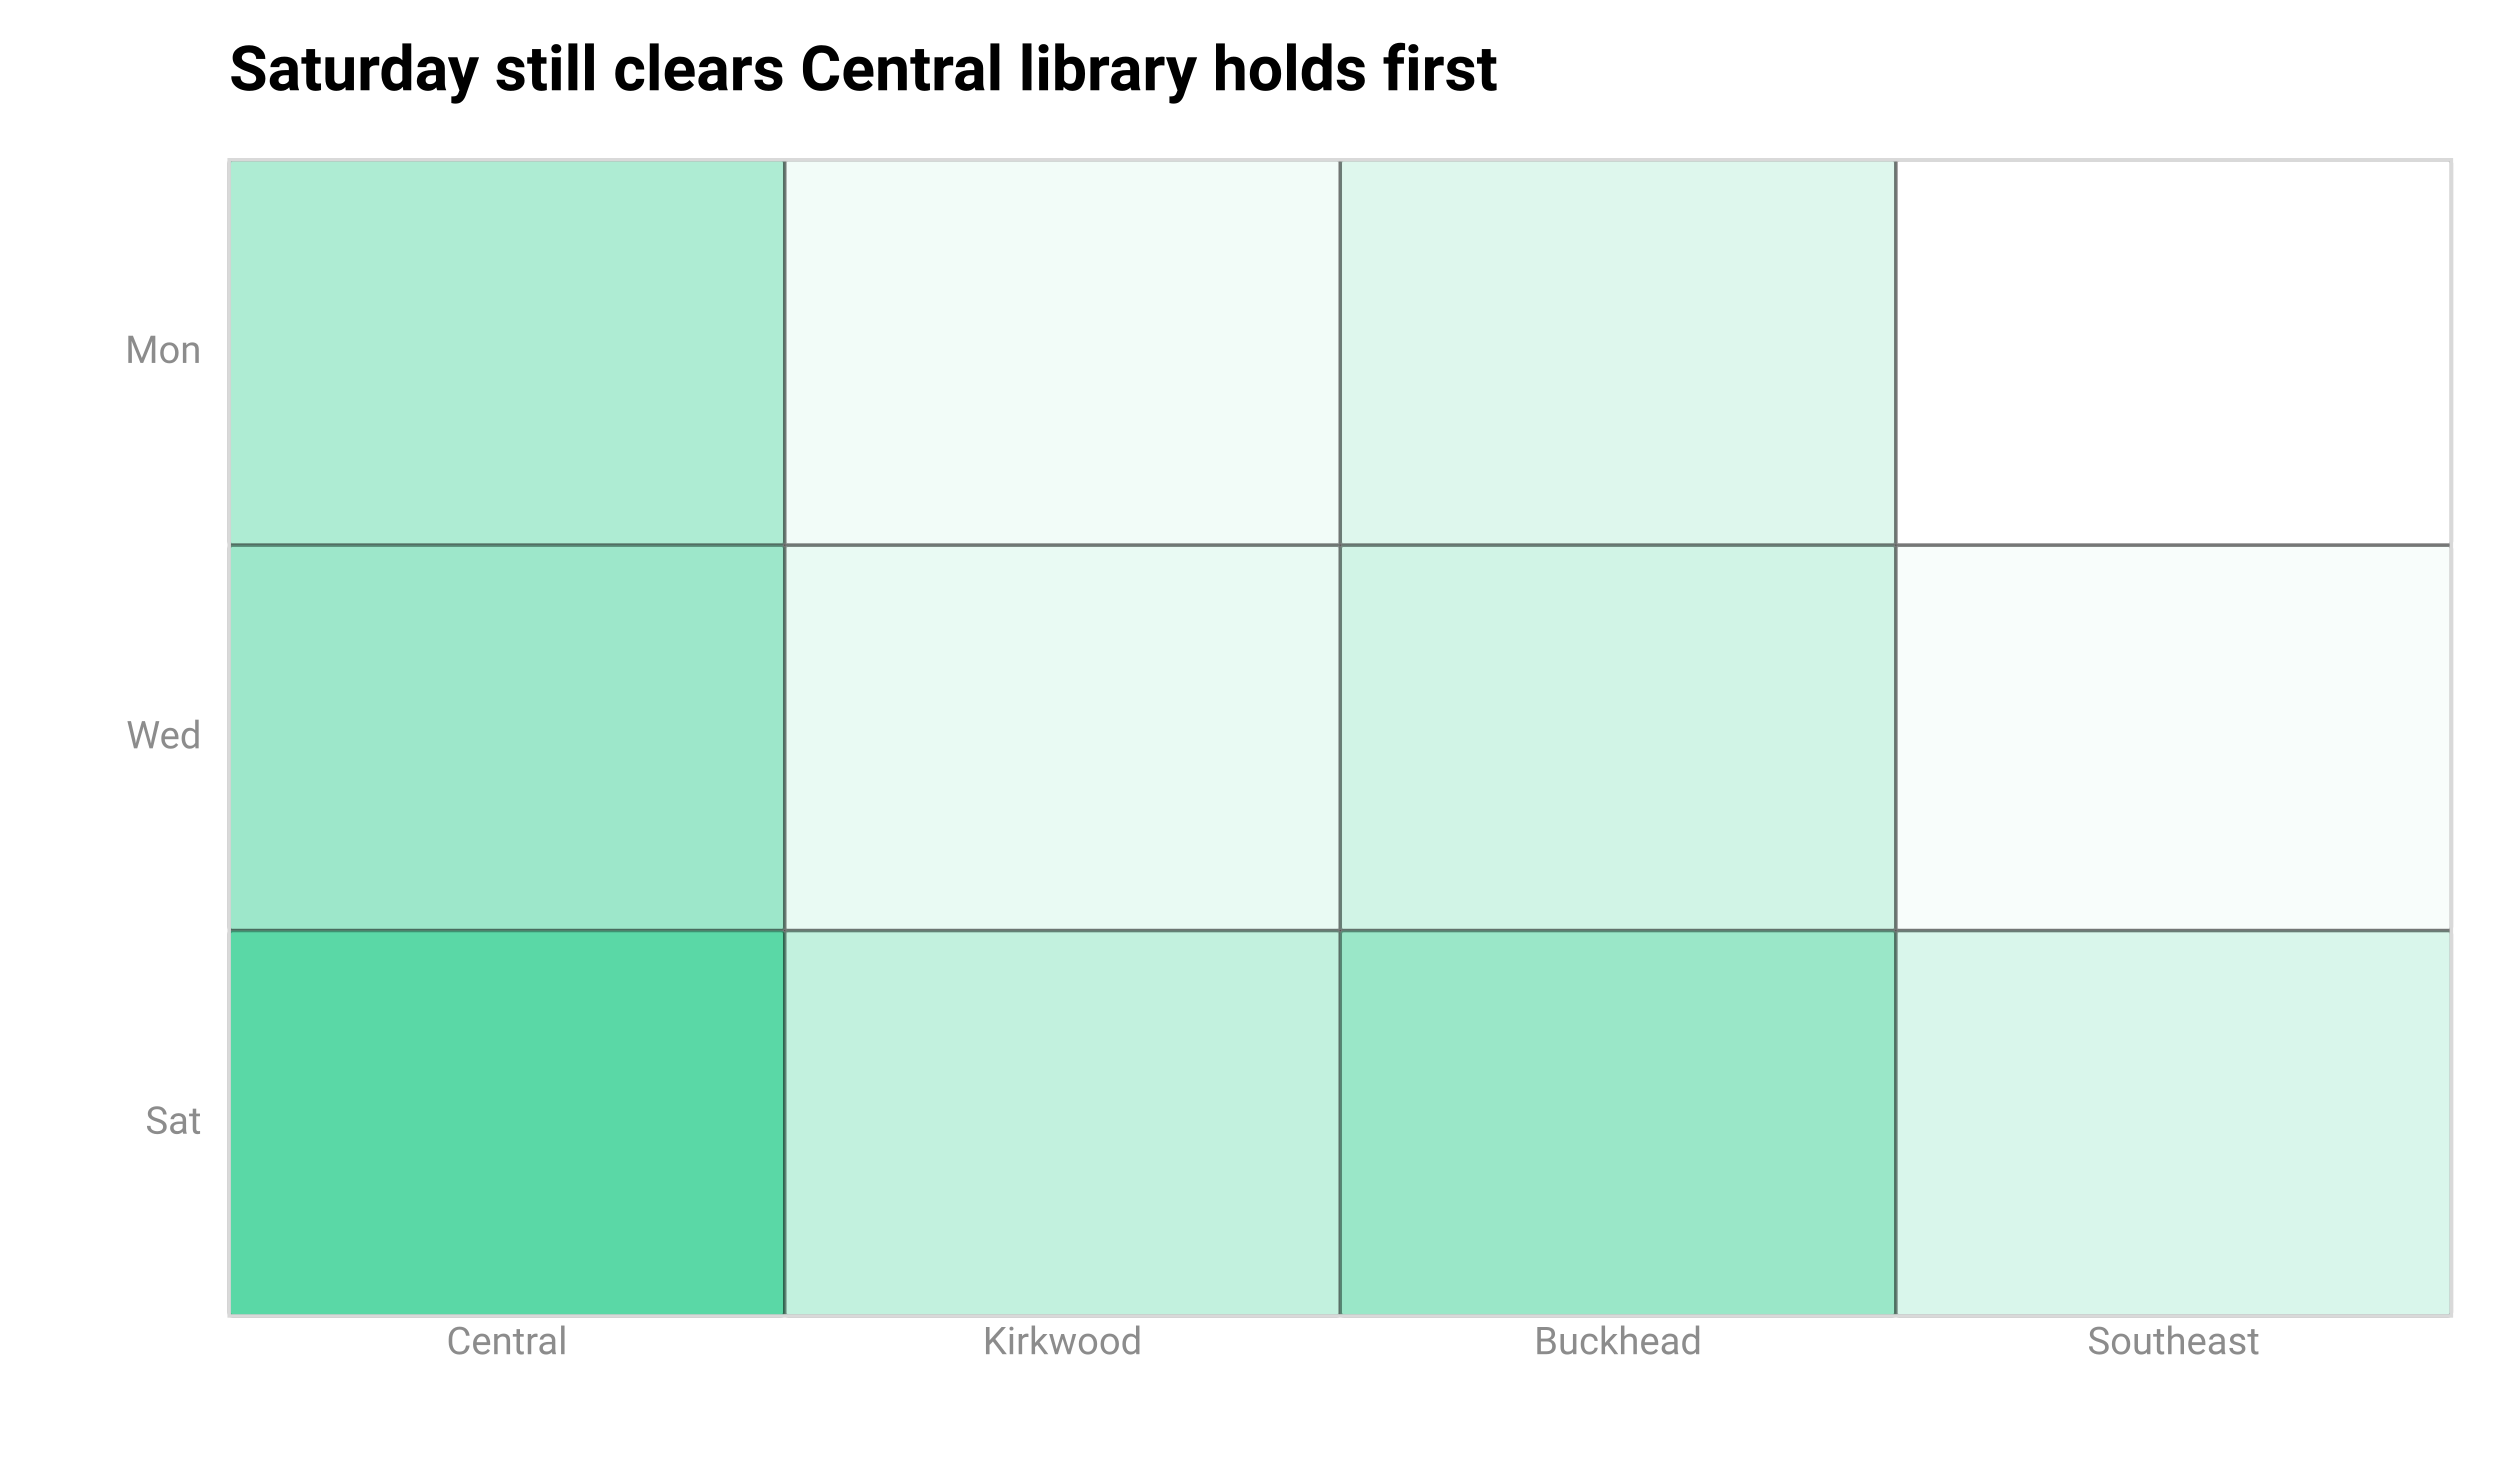
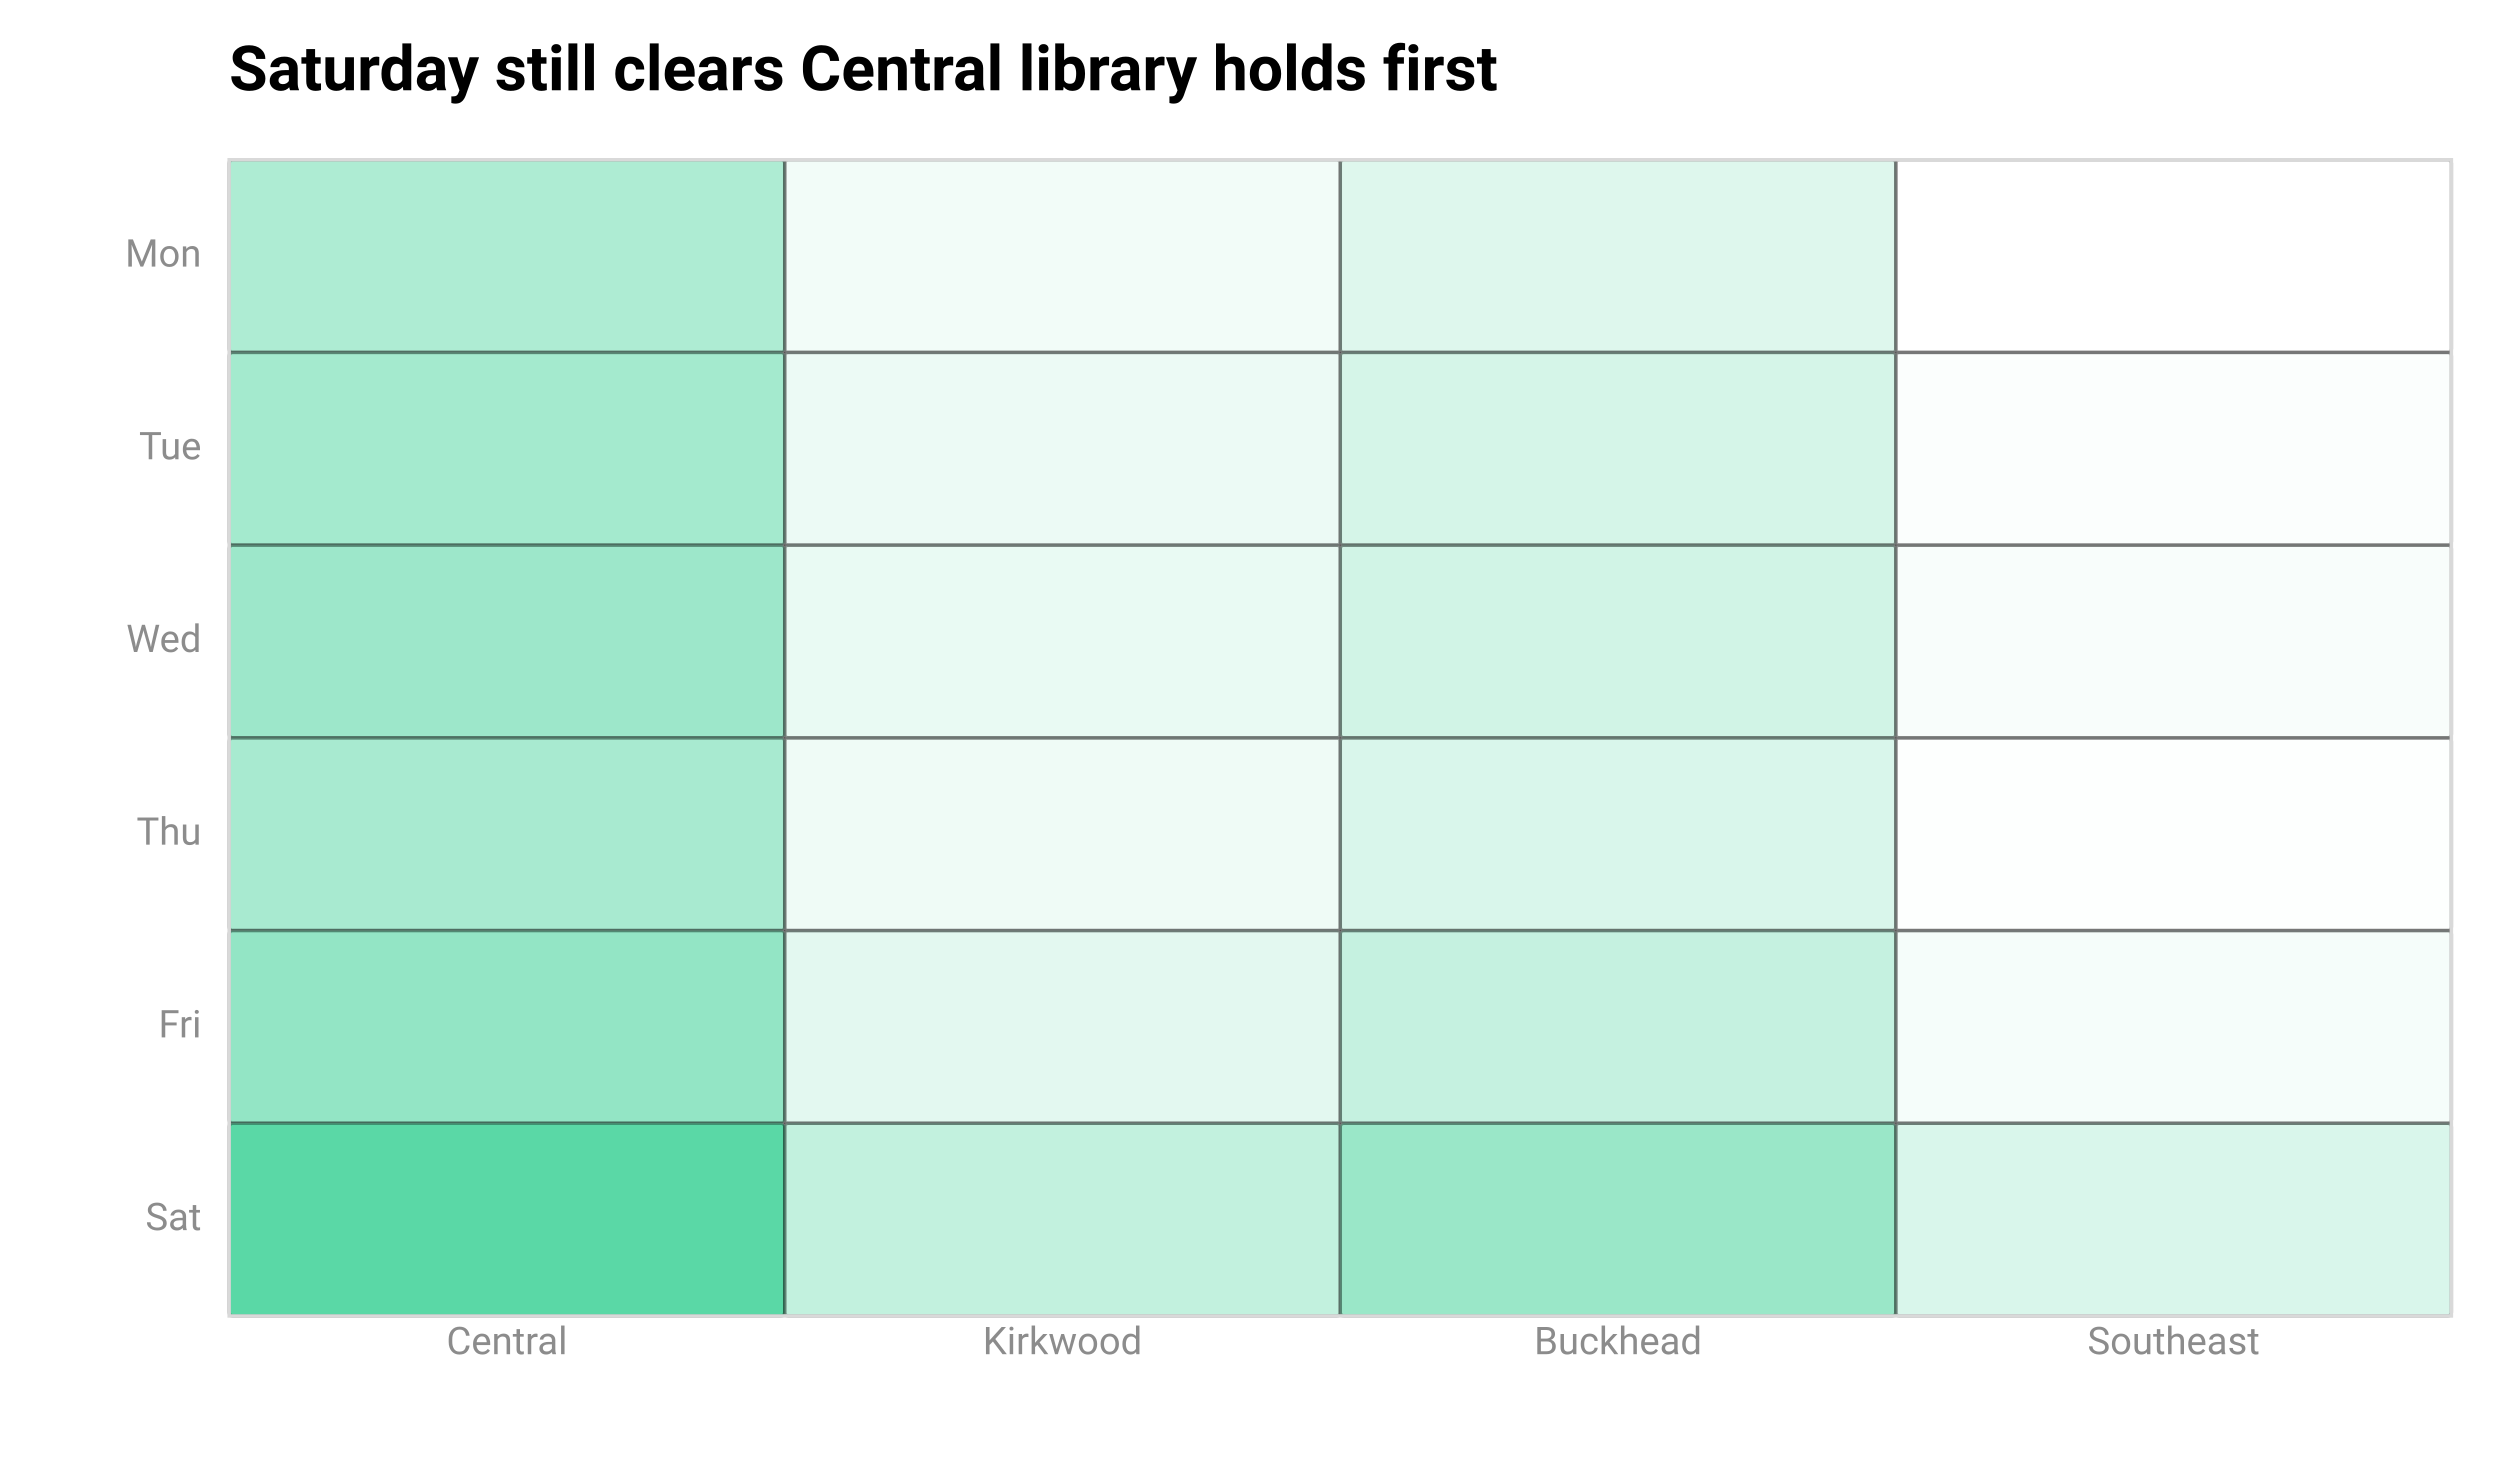
- <svg xmlns="http://www.w3.org/2000/svg" width="720" height="420" viewBox="0 0 720 420" role="img" aria-label="heatmap chart: Saturday still clears Central library holds first, 12 rows, series weekday" aria-labelledby="mv-3414aa725ef308af-title" aria-describedby="mv-3414aa725ef308af-desc" data-markvis="2" data-chart-type="heatmap" data-id="mv-3414aa725ef308af" font-family="-apple-system, BlinkMacSystemFont, &quot;Segoe UI&quot;, Roboto, &quot;Helvetica Neue&quot;, Arial, sans-serif" font-size="12">
+ <svg xmlns="http://www.w3.org/2000/svg" width="720" height="420" viewBox="0 0 720 420" role="img" aria-label="heatmap chart: Saturday still clears Central library holds first, 24 rows, series weekday" aria-labelledby="mv-5f95306c23bfab0b-title" aria-describedby="mv-5f95306c23bfab0b-desc" data-markvis="2" data-chart-type="heatmap" data-id="mv-5f95306c23bfab0b" font-family="-apple-system, BlinkMacSystemFont, &quot;Segoe UI&quot;, Roboto, &quot;Helvetica Neue&quot;, Arial, sans-serif" font-size="12">
  <text x="66" y="26" text-anchor="start" font-size="18" font-weight="600" fill="#000000">Saturday still clears Central library holds first</text>
  <g data-heatmap="1">
-     <rect x="66" y="46" width="160" height="111" fill="#5AD8A6" fill-opacity="0.49" stroke="#000000" stroke-opacity="0.32" stroke-width="1" rx="1" data-x="Central" data-series="Mon" data-y="84" />
-     <rect x="226" y="46" width="160" height="111" fill="#5AD8A6" fill-opacity="0.08" stroke="#000000" stroke-opacity="0.32" stroke-width="1" rx="1" data-x="Kirkwood" data-series="Mon" data-y="38" />
-     <rect x="386" y="46" width="160" height="111" fill="#5AD8A6" fill-opacity="0.2" stroke="#000000" stroke-opacity="0.32" stroke-width="1" rx="1" data-x="Buckhead" data-series="Mon" data-y="52" />
-     <rect x="546" y="46" width="160" height="111" fill="#5AD8A6" fill-opacity="0" stroke="#000000" stroke-opacity="0.32" stroke-width="1" rx="1" data-x="Southeast" data-series="Mon" data-y="29" />
-     <rect x="66" y="157" width="160" height="111" fill="#5AD8A6" fill-opacity="0.59" stroke="#000000" stroke-opacity="0.32" stroke-width="1" rx="1" data-x="Central" data-series="Wed" data-y="96" />
-     <rect x="226" y="157" width="160" height="111" fill="#5AD8A6" fill-opacity="0.13" stroke="#000000" stroke-opacity="0.32" stroke-width="1" rx="1" data-x="Kirkwood" data-series="Wed" data-y="44" />
-     <rect x="386" y="157" width="160" height="111" fill="#5AD8A6" fill-opacity="0.28" stroke="#000000" stroke-opacity="0.32" stroke-width="1" rx="1" data-x="Buckhead" data-series="Wed" data-y="61" />
-     <rect x="546" y="157" width="160" height="111" fill="#5AD8A6" fill-opacity="0.04" stroke="#000000" stroke-opacity="0.32" stroke-width="1" rx="1" data-x="Southeast" data-series="Wed" data-y="33" />
-     <rect x="66" y="268" width="160" height="111" fill="#5AD8A6" stroke="#000000" stroke-opacity="0.32" stroke-width="1" rx="1" data-x="Central" data-series="Sat" data-y="142" />
-     <rect x="226" y="268" width="160" height="111" fill="#5AD8A6" fill-opacity="0.37" stroke="#000000" stroke-opacity="0.32" stroke-width="1" rx="1" data-x="Kirkwood" data-series="Sat" data-y="71" />
-     <rect x="386" y="268" width="160" height="111" fill="#5AD8A6" fill-opacity="0.61" stroke="#000000" stroke-opacity="0.32" stroke-width="1" rx="1" data-x="Buckhead" data-series="Sat" data-y="98" />
-     <rect x="546" y="268" width="160" height="111" fill="#5AD8A6" fill-opacity="0.23" stroke="#000000" stroke-opacity="0.32" stroke-width="1" rx="1" data-x="Southeast" data-series="Sat" data-y="55" />
+     <rect x="66" y="46" width="160" height="55.5" fill="#5AD8A6" fill-opacity="0.49" stroke="#000000" stroke-opacity="0.32" stroke-width="1" rx="1" data-x="Central" data-series="Mon" data-y="84" />
+     <rect x="226" y="46" width="160" height="55.5" fill="#5AD8A6" fill-opacity="0.08" stroke="#000000" stroke-opacity="0.32" stroke-width="1" rx="1" data-x="Kirkwood" data-series="Mon" data-y="38" />
+     <rect x="386" y="46" width="160" height="55.5" fill="#5AD8A6" fill-opacity="0.2" stroke="#000000" stroke-opacity="0.32" stroke-width="1" rx="1" data-x="Buckhead" data-series="Mon" data-y="52" />
+     <rect x="546" y="46" width="160" height="55.5" fill="#5AD8A6" fill-opacity="0" stroke="#000000" stroke-opacity="0.32" stroke-width="1" rx="1" data-x="Southeast" data-series="Mon" data-y="29" />
+     <rect x="66" y="101.5" width="160" height="55.5" fill="#5AD8A6" fill-opacity="0.55" stroke="#000000" stroke-opacity="0.32" stroke-width="1" rx="1" data-x="Central" data-series="Tue" data-y="91" />
+     <rect x="226" y="101.5" width="160" height="55.5" fill="#5AD8A6" fill-opacity="0.11" stroke="#000000" stroke-opacity="0.32" stroke-width="1" rx="1" data-x="Kirkwood" data-series="Tue" data-y="41" />
+     <rect x="386" y="101.5" width="160" height="55.5" fill="#5AD8A6" fill-opacity="0.25" stroke="#000000" stroke-opacity="0.32" stroke-width="1" rx="1" data-x="Buckhead" data-series="Tue" data-y="57" />
+     <rect x="546" y="101.5" width="160" height="55.5" fill="#5AD8A6" fill-opacity="0.02" stroke="#000000" stroke-opacity="0.32" stroke-width="1" rx="1" data-x="Southeast" data-series="Tue" data-y="31" />
+     <rect x="66" y="157" width="160" height="55.5" fill="#5AD8A6" fill-opacity="0.59" stroke="#000000" stroke-opacity="0.32" stroke-width="1" rx="1" data-x="Central" data-series="Wed" data-y="96" />
+     <rect x="226" y="157" width="160" height="55.5" fill="#5AD8A6" fill-opacity="0.13" stroke="#000000" stroke-opacity="0.32" stroke-width="1" rx="1" data-x="Kirkwood" data-series="Wed" data-y="44" />
+     <rect x="386" y="157" width="160" height="55.5" fill="#5AD8A6" fill-opacity="0.28" stroke="#000000" stroke-opacity="0.32" stroke-width="1" rx="1" data-x="Buckhead" data-series="Wed" data-y="61" />
+     <rect x="546" y="157" width="160" height="55.5" fill="#5AD8A6" fill-opacity="0.04" stroke="#000000" stroke-opacity="0.32" stroke-width="1" rx="1" data-x="Southeast" data-series="Wed" data-y="33" />
+     <rect x="66" y="212.5" width="160" height="55.5" fill="#5AD8A6" fill-opacity="0.52" stroke="#000000" stroke-opacity="0.32" stroke-width="1" rx="1" data-x="Central" data-series="Thu" data-y="88" />
+     <rect x="226" y="212.5" width="160" height="55.5" fill="#5AD8A6" fill-opacity="0.1" stroke="#000000" stroke-opacity="0.32" stroke-width="1" rx="1" data-x="Kirkwood" data-series="Thu" data-y="40" />
+     <rect x="386" y="212.5" width="160" height="55.5" fill="#5AD8A6" fill-opacity="0.23" stroke="#000000" stroke-opacity="0.32" stroke-width="1" rx="1" data-x="Buckhead" data-series="Thu" data-y="55" />
+     <rect x="546" y="212.5" width="160" height="55.5" fill="#5AD8A6" fill-opacity="0.01" stroke="#000000" stroke-opacity="0.32" stroke-width="1" rx="1" data-x="Southeast" data-series="Thu" data-y="30" />
+     <rect x="66" y="268" width="160" height="55.5" fill="#5AD8A6" fill-opacity="0.65" stroke="#000000" stroke-opacity="0.32" stroke-width="1" rx="1" data-x="Central" data-series="Fri" data-y="102" />
+     <rect x="226" y="268" width="160" height="55.5" fill="#5AD8A6" fill-opacity="0.17" stroke="#000000" stroke-opacity="0.32" stroke-width="1" rx="1" data-x="Kirkwood" data-series="Fri" data-y="48" />
+     <rect x="386" y="268" width="160" height="55.5" fill="#5AD8A6" fill-opacity="0.35" stroke="#000000" stroke-opacity="0.32" stroke-width="1" rx="1" data-x="Buckhead" data-series="Fri" data-y="68" />
+     <rect x="546" y="268" width="160" height="55.5" fill="#5AD8A6" fill-opacity="0.06" stroke="#000000" stroke-opacity="0.32" stroke-width="1" rx="1" data-x="Southeast" data-series="Fri" data-y="36" />
+     <rect x="66" y="323.5" width="160" height="55.5" fill="#5AD8A6" stroke="#000000" stroke-opacity="0.32" stroke-width="1" rx="1" data-x="Central" data-series="Sat" data-y="142" />
+     <rect x="226" y="323.5" width="160" height="55.5" fill="#5AD8A6" fill-opacity="0.37" stroke="#000000" stroke-opacity="0.32" stroke-width="1" rx="1" data-x="Kirkwood" data-series="Sat" data-y="71" />
+     <rect x="386" y="323.5" width="160" height="55.5" fill="#5AD8A6" fill-opacity="0.61" stroke="#000000" stroke-opacity="0.32" stroke-width="1" rx="1" data-x="Buckhead" data-series="Sat" data-y="98" />
+     <rect x="546" y="323.5" width="160" height="55.5" fill="#5AD8A6" fill-opacity="0.23" stroke="#000000" stroke-opacity="0.32" stroke-width="1" rx="1" data-x="Southeast" data-series="Sat" data-y="55" />
  </g>
  <rect x="66" y="46" width="640" height="333" fill="none" stroke="#d9d9d9" stroke-width="1" data-plot-border="1" />
  <g fill="#8C8C8C" font-size="11" font-weight="400">
-     <text x="58" y="101.5" text-anchor="end" dominant-baseline="middle" data-series-label="Mon">Mon</text>
-     <text x="58" y="212.5" text-anchor="end" dominant-baseline="middle" data-series-label="Wed">Wed</text>
-     <text x="58" y="323.5" text-anchor="end" dominant-baseline="middle" data-series-label="Sat">Sat</text>
+     <text x="58" y="73.75" text-anchor="end" dominant-baseline="middle" data-series-label="Mon">Mon</text>
+     <text x="58" y="129.25" text-anchor="end" dominant-baseline="middle" data-series-label="Tue">Tue</text>
+     <text x="58" y="184.75" text-anchor="end" dominant-baseline="middle" data-series-label="Wed">Wed</text>
+     <text x="58" y="240.25" text-anchor="end" dominant-baseline="middle" data-series-label="Thu">Thu</text>
+     <text x="58" y="295.75" text-anchor="end" dominant-baseline="middle" data-series-label="Fri">Fri</text>
+     <text x="58" y="351.25" text-anchor="end" dominant-baseline="middle" data-series-label="Sat">Sat</text>
    <text x="146" y="390" text-anchor="middle" data-full-label="Central">Central</text>
    <text x="306" y="390" text-anchor="middle" data-full-label="Kirkwood">Kirkwood</text>
    <text x="466" y="390" text-anchor="middle" data-full-label="Buckhead">Buckhead</text>
    <text x="626" y="390" text-anchor="middle" data-full-label="Southeast">Southeast</text>
  </g>
</svg>
